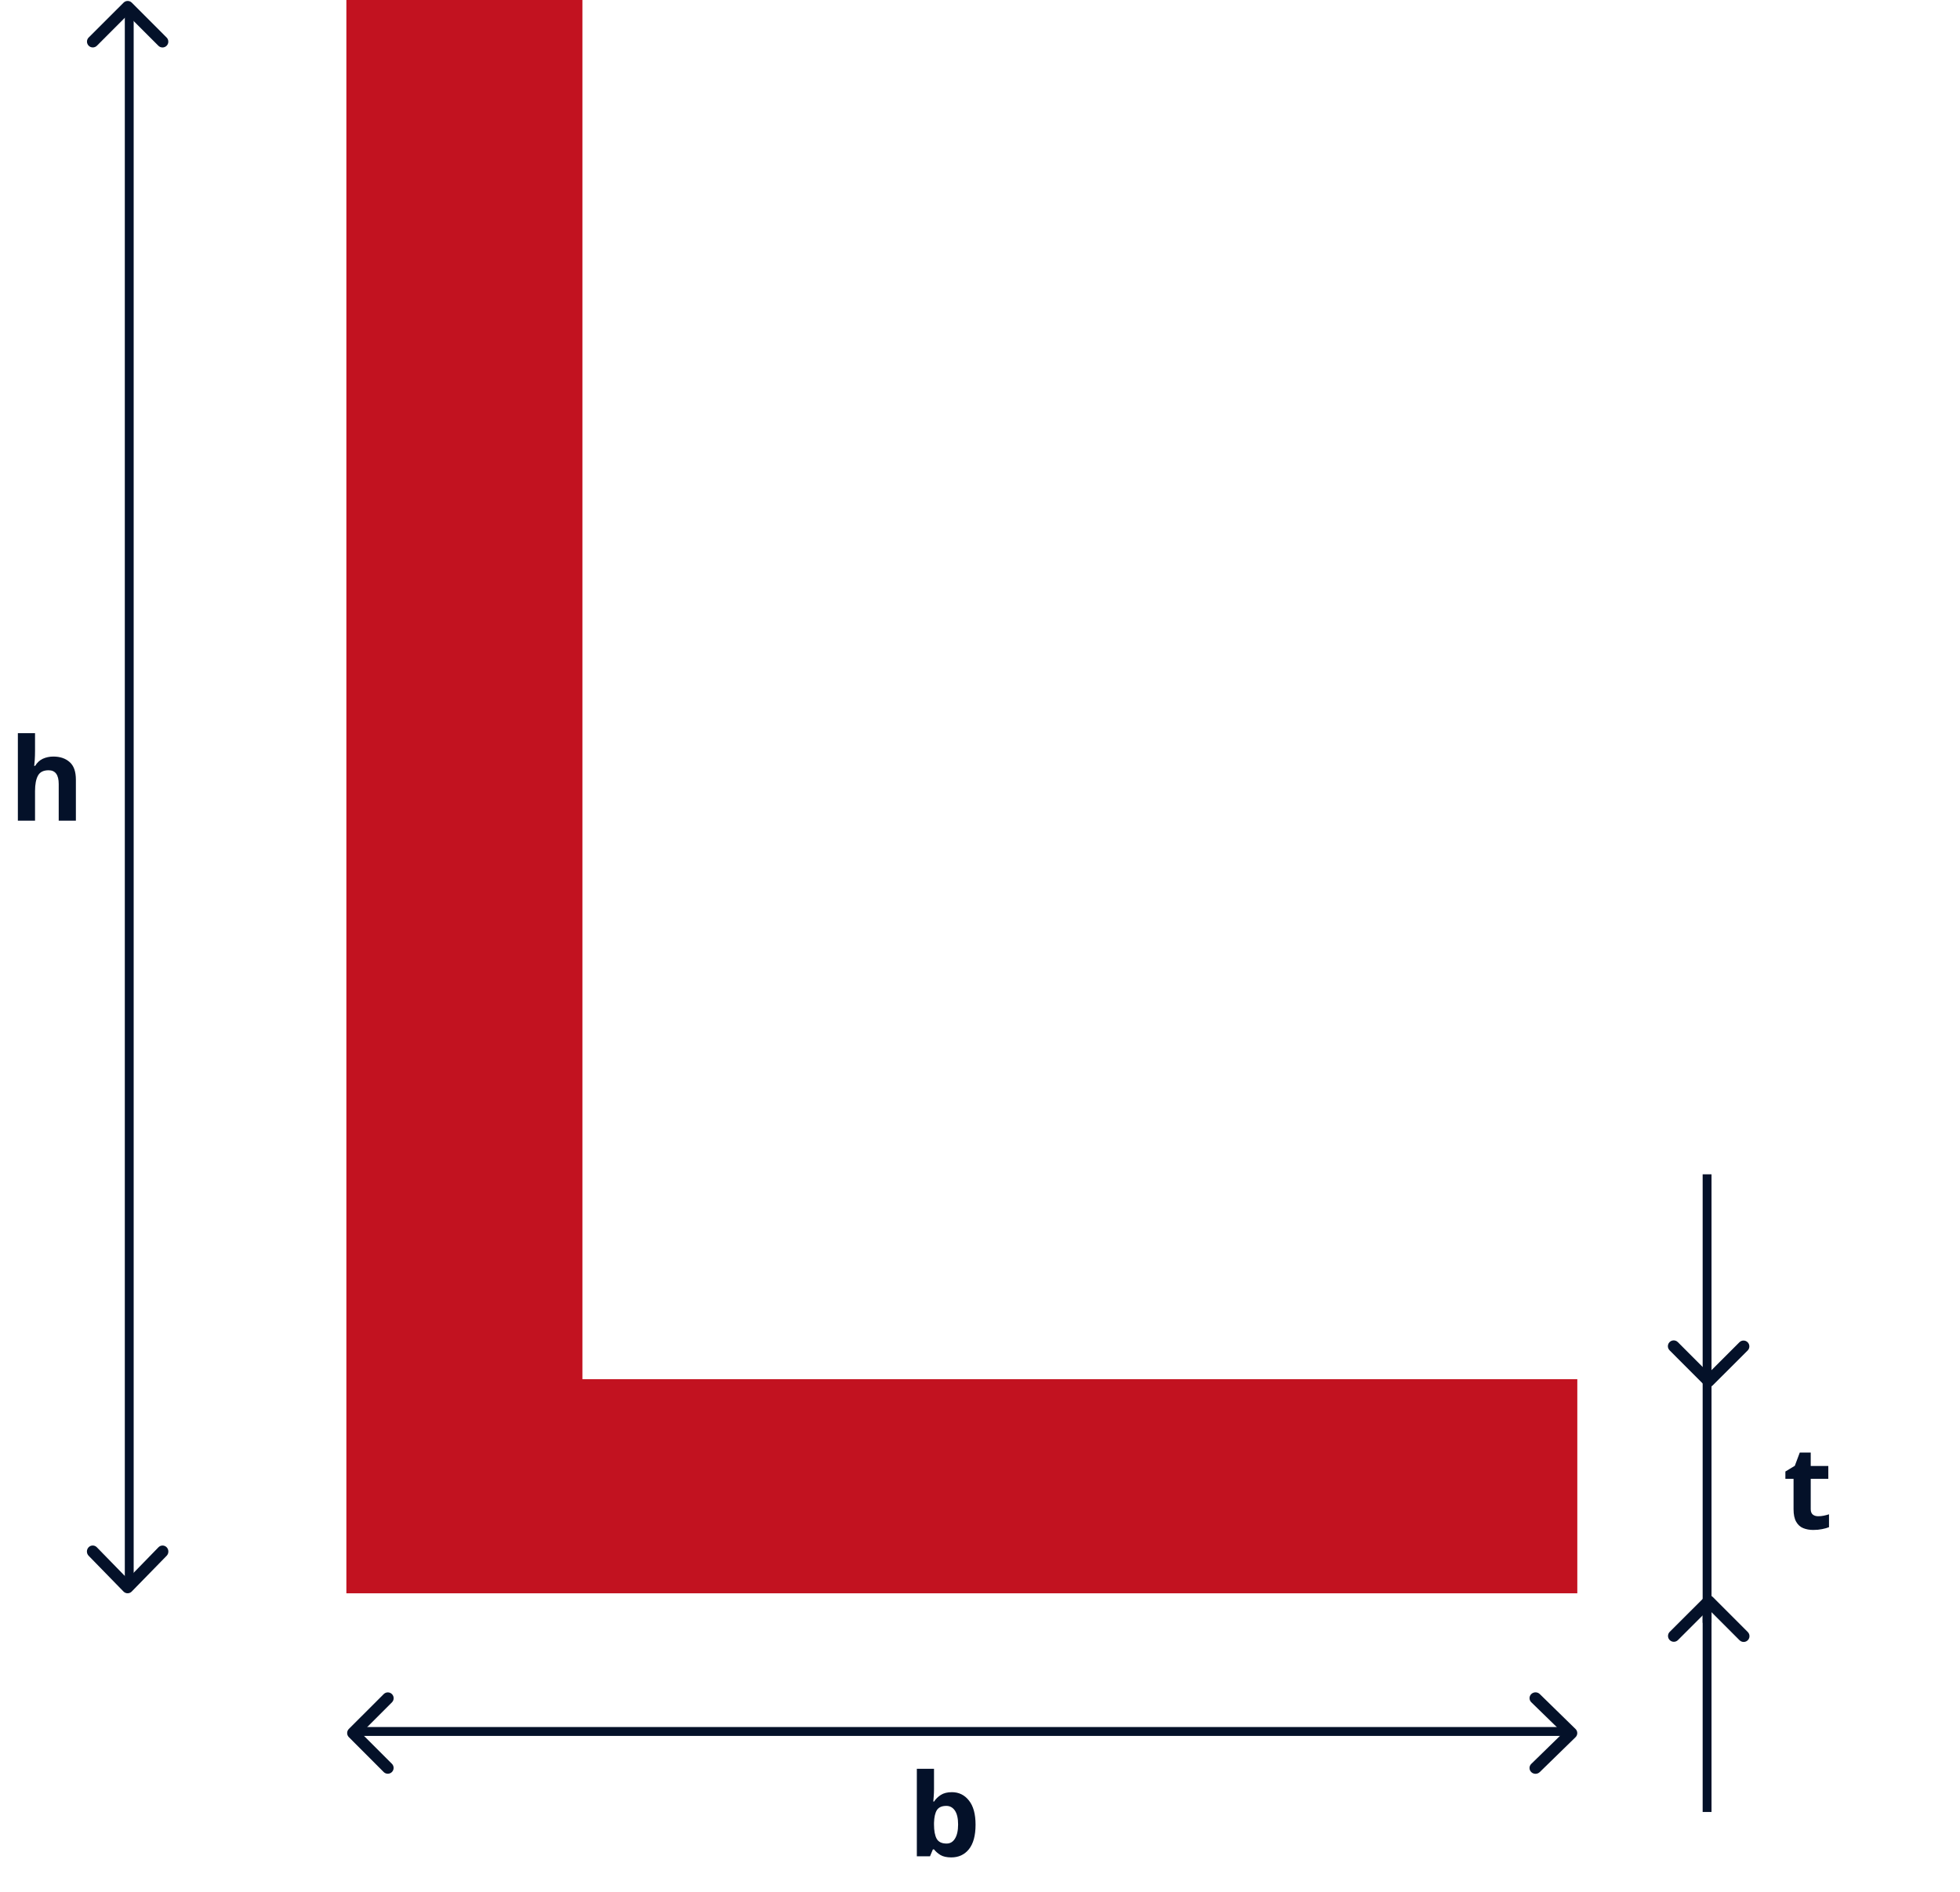
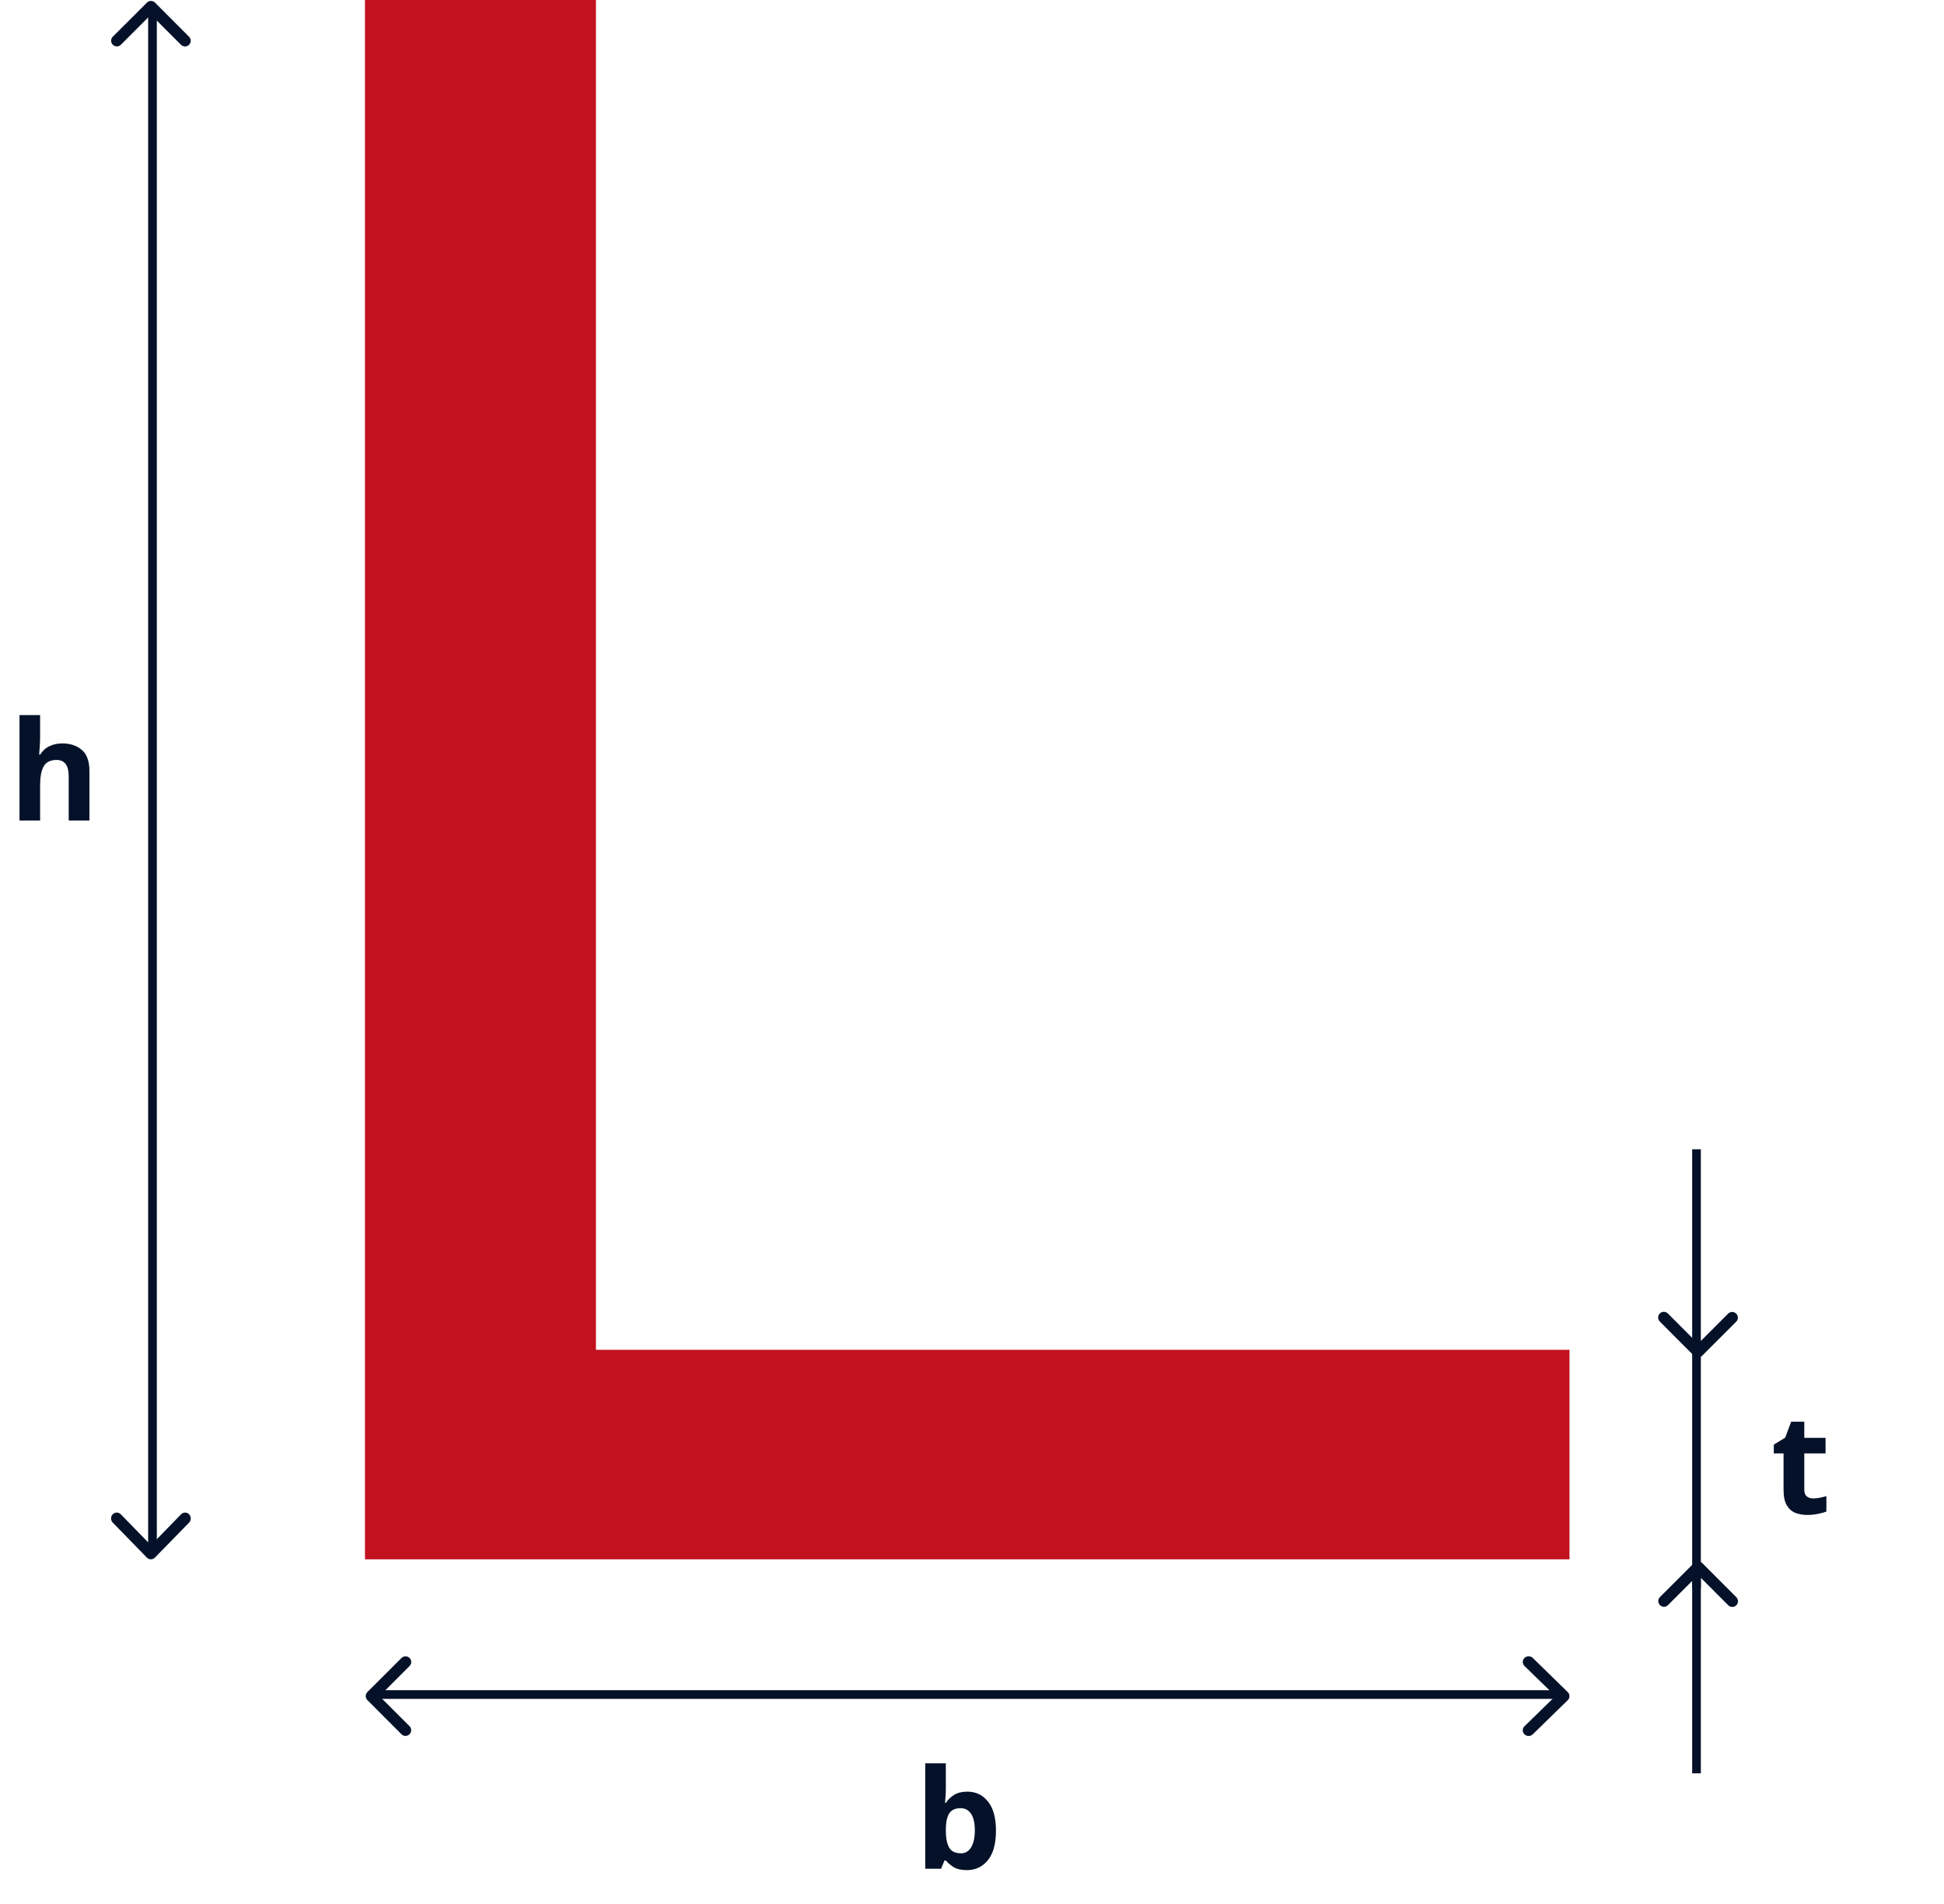
- <svg xmlns="http://www.w3.org/2000/svg" width="221.161" height="213.437" viewBox="0 0 221.161 213.437">
-   <g id="Grupo_46" data-name="Grupo 46" transform="translate(-1745 -9604.407)">
+ <svg xmlns="http://www.w3.org/2000/svg" width="224.161" height="219.437" viewBox="0 0 224.161 219.437">
+   <g id="Grupo_46" data-name="Grupo 46" transform="translate(-1742 -9604.407)">
    <line id="Línea_66" data-name="Línea 66" x2="177.854" transform="translate(1759.583 9783.428) rotate(-90)" fill="none" stroke="#041129" stroke-width="1" />
    <path id="Icon_ionic-ios-arrow-back" data-name="Icon ionic-ios-arrow-back" d="M1.584,4.6,5.063,1.12a.657.657,0,0,0-.93-.928L.191,4.13a.656.656,0,0,0-.019.906L4.129,9a.657.657,0,0,0,.93-.928Z" transform="translate(1764 9604.516) rotate(90)" fill="#041129" />
    <path id="Icon_ionic-ios-arrow-back-2" data-name="Icon ionic-ios-arrow-back" d="M1.626,4.6,5.194,1.12a.642.642,0,0,0,0-.928.69.69,0,0,0-.955,0L.2,4.13a.644.644,0,0,0-.02.906L4.237,9a.691.691,0,0,0,.955,0,.642.642,0,0,0,0-.928Z" transform="translate(1754.807 9784.172) rotate(-90)" fill="#041129" />
-     <text id="h" transform="translate(1746 9684)" fill="#041129" stroke="rgba(0,0,0,0)" stroke-width="1" font-size="13" font-family="Jura" font-weight="700">
-       <tspan x="0" y="13">h</tspan>
+     <text id="h" transform="translate(1743 9684)" fill="#041129" stroke="rgba(0,0,0,0)" stroke-width="1" font-size="16" font-family="Jura" font-weight="700">
+       <tspan x="0" y="15">h</tspan>
    </text>
    <path id="Trazado_436" data-name="Trazado 436" d="M2553.046,7473.407v24.156h112.262v155.608h26.633V7497.563h0v-24.156Z" transform="translate(4476.025 17257.578) rotate(180)" fill="#c21220" />
    <path id="Icon_ionic-ios-arrow-back-3" data-name="Icon ionic-ios-arrow-back" d="M1.584,4.595,5.063,1.12a.657.657,0,1,0-.93-.928L.191,4.13a.656.656,0,0,0-.019.906L4.129,9a.657.657,0,0,0,.93-.928Z" transform="translate(1942.399 9784.398) rotate(90)" fill="#041129" />
-     <text id="t" transform="translate(1946.161 9763.898)" fill="#041129" stroke="rgba(0,0,0,0)" stroke-width="1" font-size="13" font-family="Jura" font-weight="700">
-       <tspan x="0" y="13">t</tspan>
+     <text id="t" transform="translate(1946.161 9763.898)" fill="#041129" stroke="rgba(0,0,0,0)" stroke-width="1" font-size="16" font-family="Jura" font-weight="700">
+       <tspan x="0" y="15">t</tspan>
    </text>
    <line id="Línea_68" data-name="Línea 68" y2="50.601" transform="translate(1937.623 9736.898)" fill="none" stroke="#041129" stroke-width="1" />
    <path id="Icon_ionic-ios-arrow-back-4" data-name="Icon ionic-ios-arrow-back" d="M1.584,4.595,5.063,1.12a.657.657,0,1,0-.93-.928L.191,4.13a.656.656,0,0,0-.019.906L4.129,9a.657.657,0,0,0,.93-.928Z" transform="translate(1933.207 9760.898) rotate(-90)" fill="#041129" />
    <line id="Línea_69" data-name="Línea 69" x1="22.941" transform="translate(1937.623 9808.84) rotate(-90)" fill="none" stroke="#041129" stroke-width="1" />
    <line id="Línea_70" data-name="Línea 70" x2="137.005" transform="translate(1922.236 9799.761) rotate(180)" fill="none" stroke="#041129" stroke-width="1" />
    <path id="Icon_ionic-ios-arrow-back-5" data-name="Icon ionic-ios-arrow-back" d="M1.584,4.6,5.063,1.12a.657.657,0,0,0-.93-.928L.191,4.13a.656.656,0,0,0-.019.906L4.129,9a.657.657,0,0,0,.93-.928Z" transform="translate(1784.172 9795.344)" fill="#041129" />
    <path id="Icon_ionic-ios-arrow-back-6" data-name="Icon ionic-ios-arrow-back" d="M1.626,4.6,5.194,1.12a.642.642,0,0,0,0-.928.69.69,0,0,0-.955,0L.2,4.13a.644.644,0,0,0-.02.906L4.237,9a.691.691,0,0,0,.955,0,.642.642,0,0,0,0-.928Z" transform="translate(1922.979 9804.537) rotate(180)" fill="#041129" />
-     <text id="b" transform="translate(1847.438 9800.844)" fill="#041129" stroke="rgba(0,0,0,0)" stroke-width="1" font-size="13" font-family="Jura" font-weight="700">
-       <tspan x="0" y="13">b</tspan>
+     <text id="b" transform="translate(1847.438 9804.844)" fill="#041129" stroke="rgba(0,0,0,0)" stroke-width="1" font-size="16" font-family="Jura" font-weight="700">
+       <tspan x="0" y="15">b</tspan>
    </text>
  </g>
</svg>
